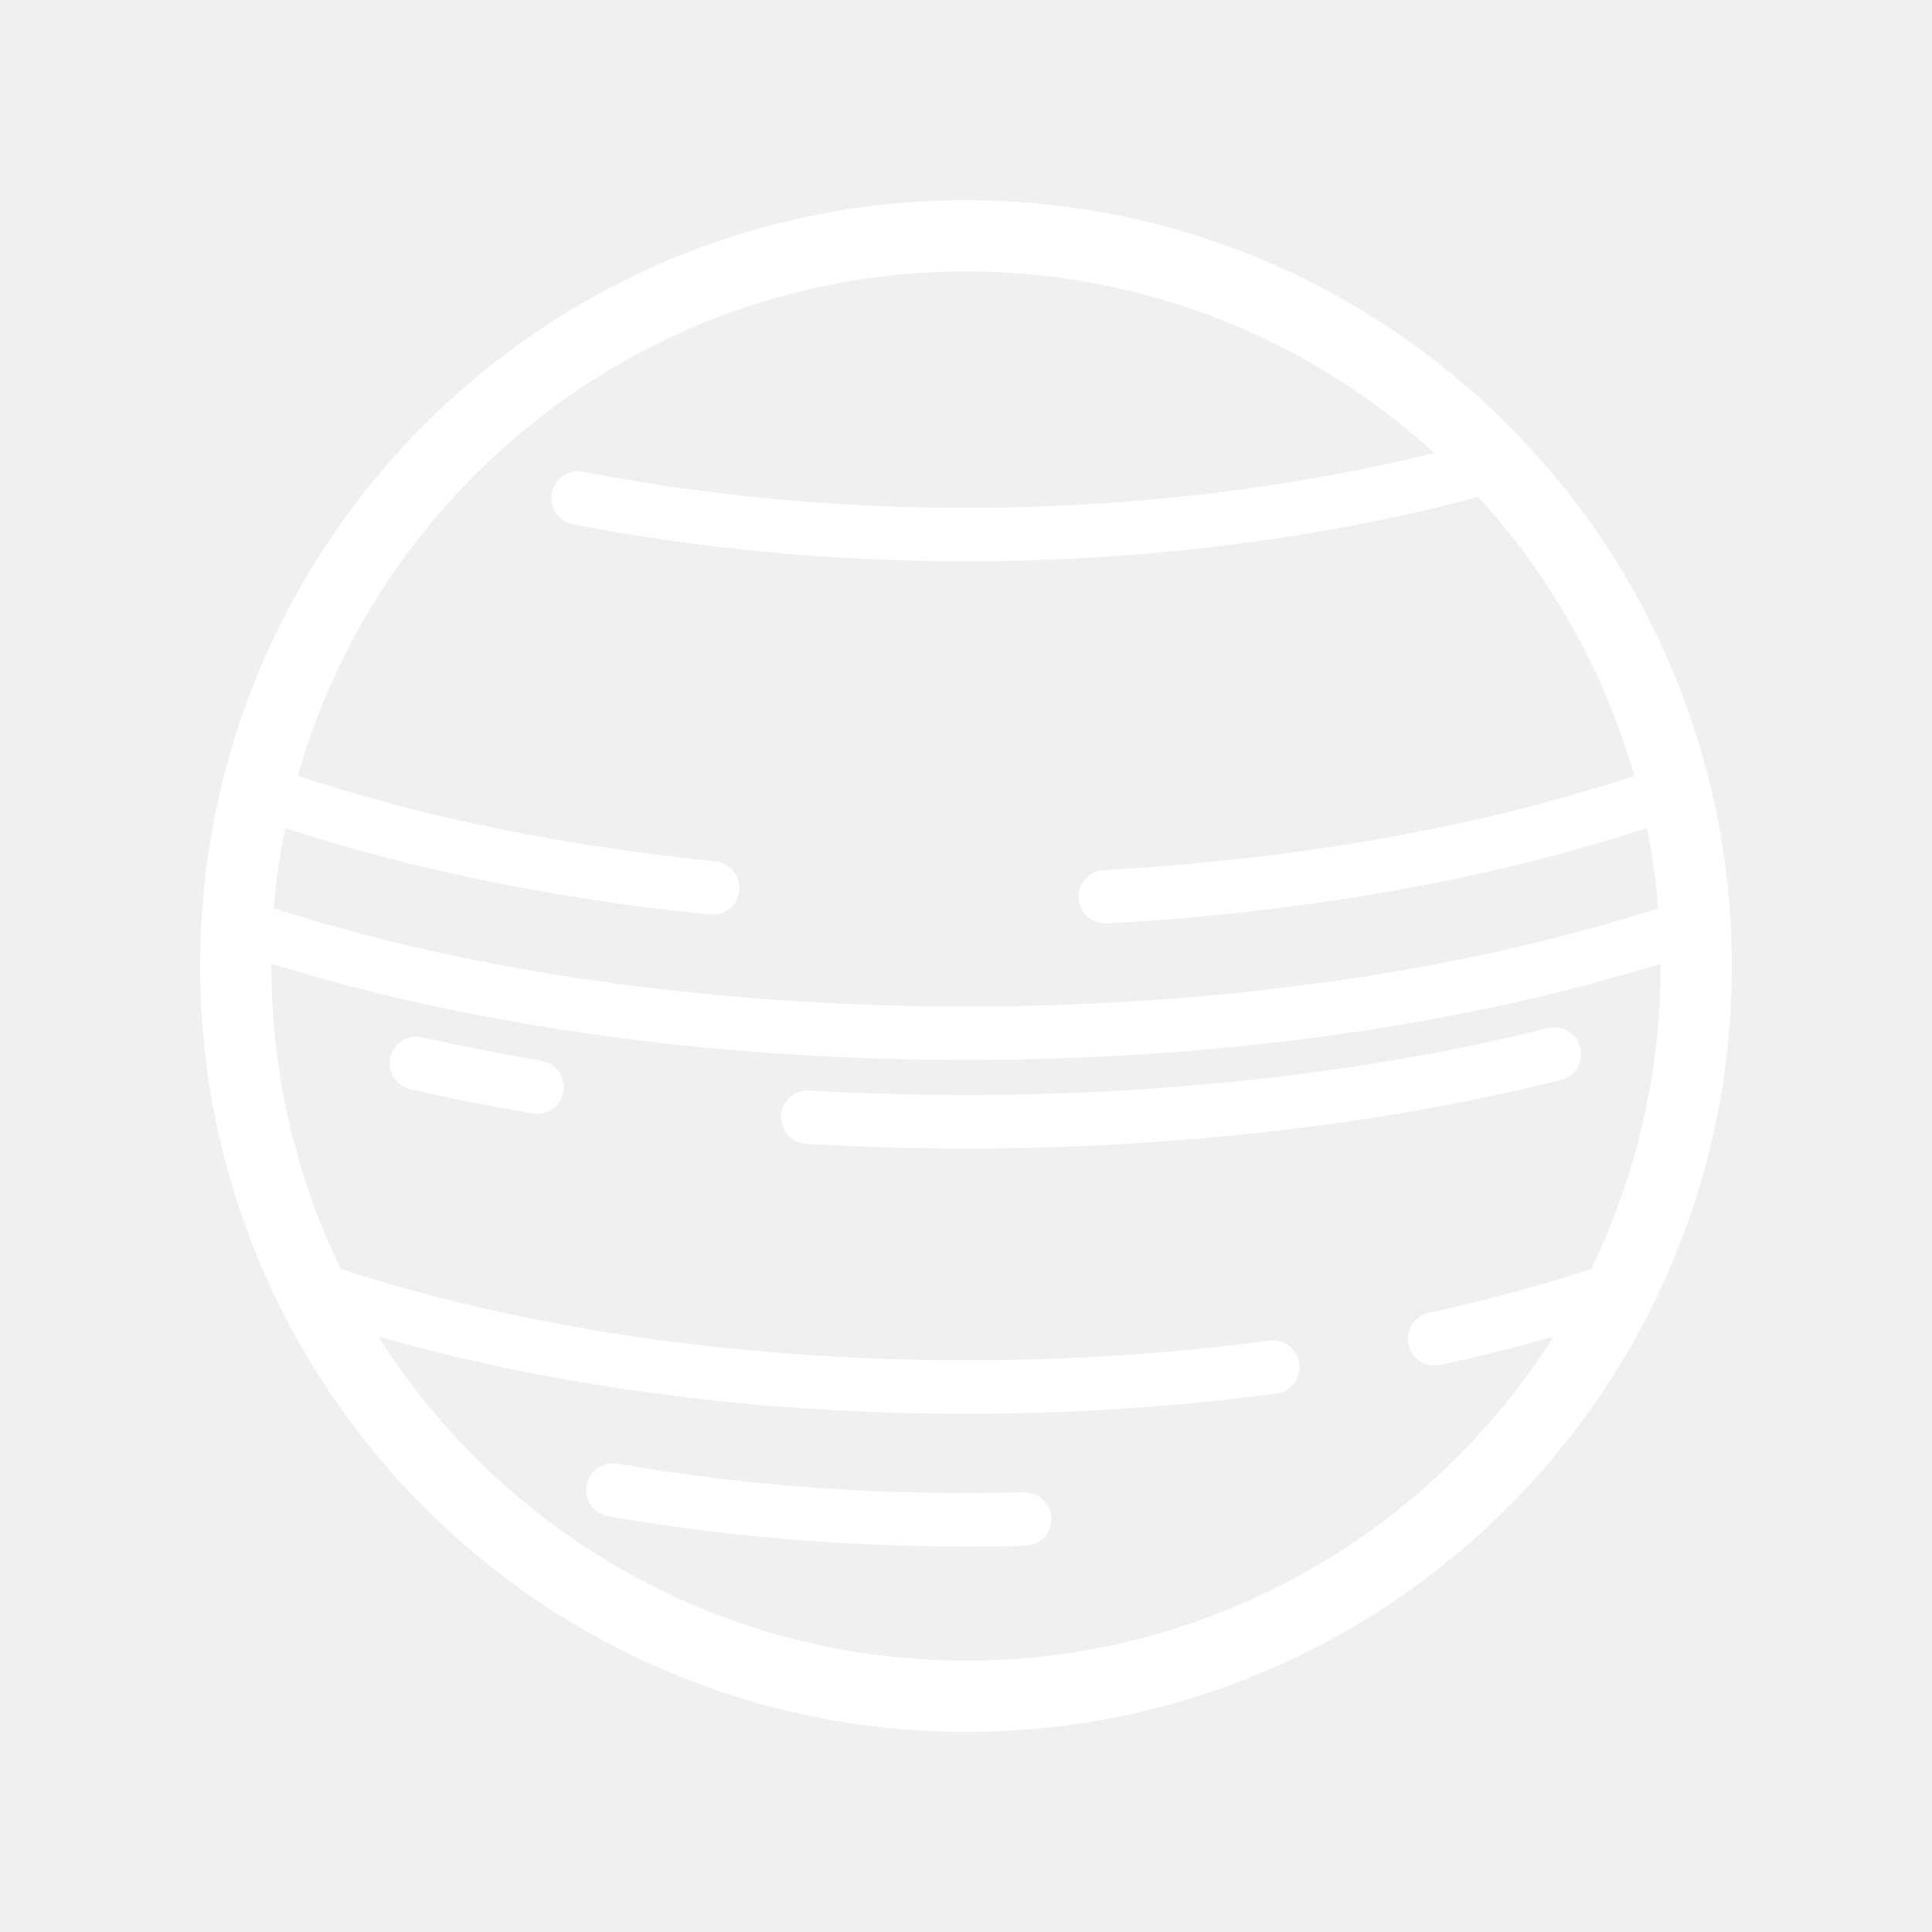
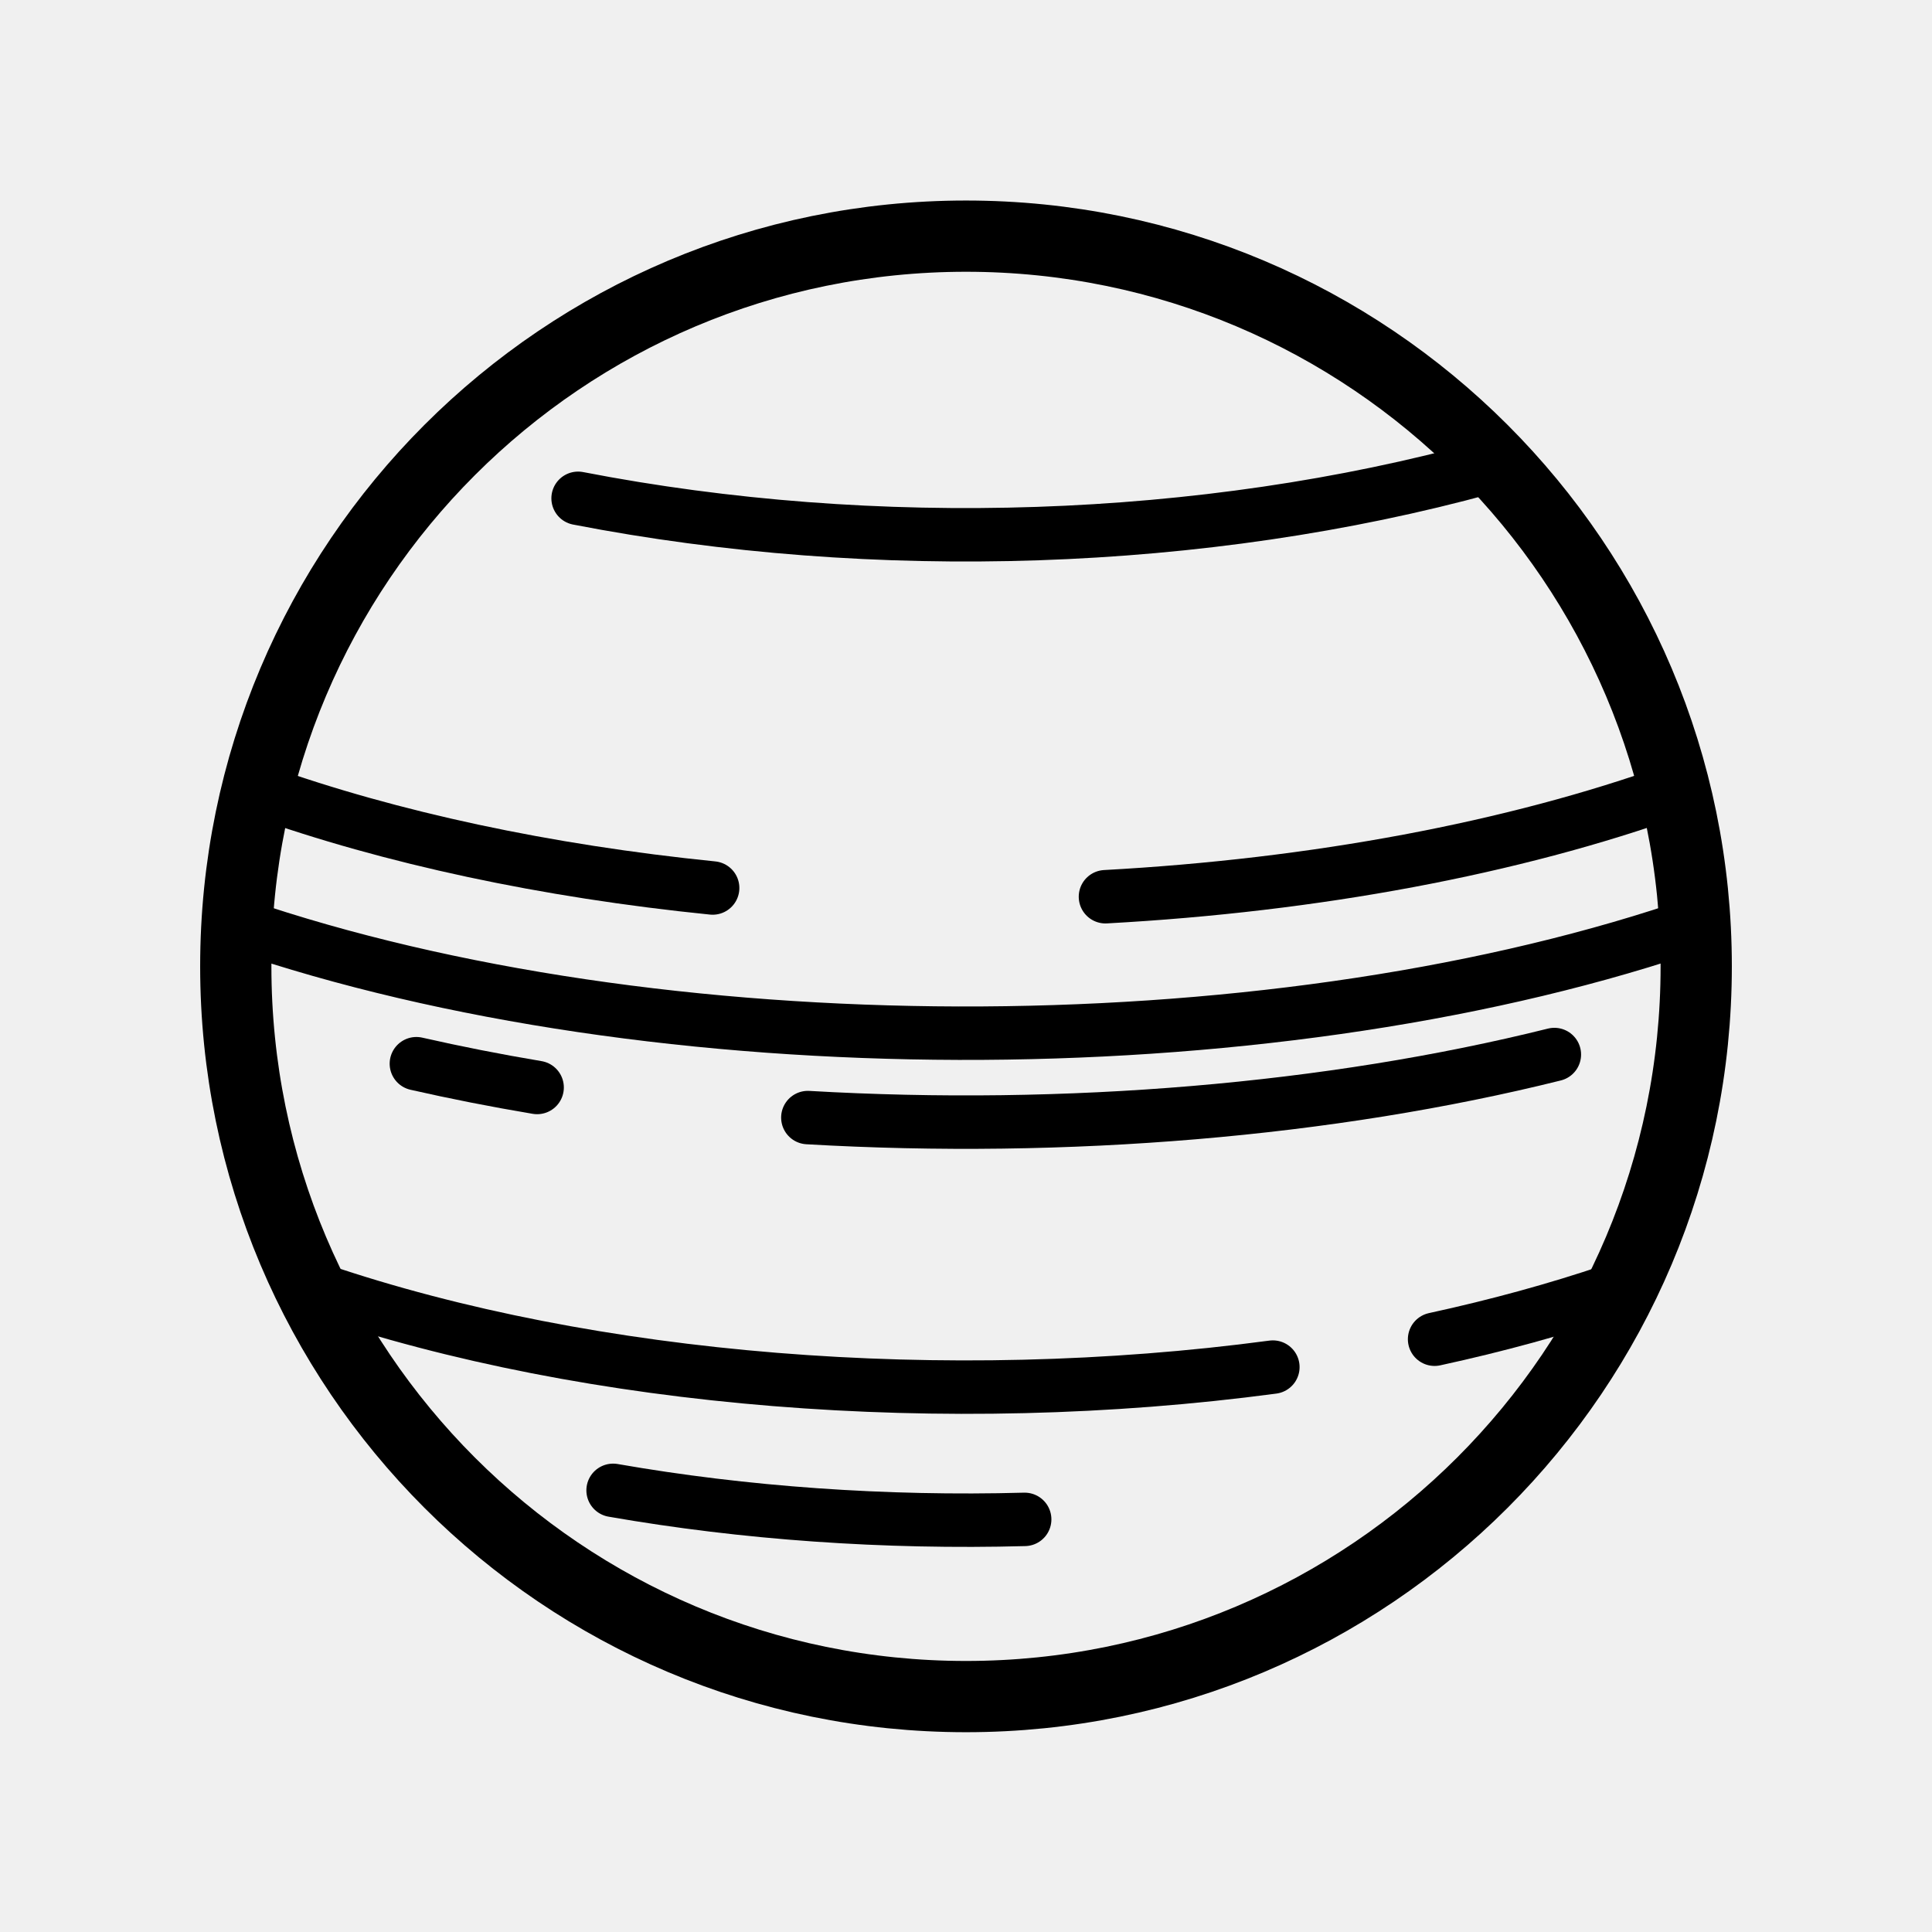
- <svg xmlns="http://www.w3.org/2000/svg" id="svg8" version="1.1" viewBox="0 0 16.933 16.933" height="64" width="64">
-   <defs id="defs2">
-     </defs>
-   <g id="layer1">
-     <g transform="translate(7.9999982e-4,-58.46443)" id="g2649" />
-     <g transform="matrix(0.9644111,0.2584132,-0.2584132,0.9644111,421.7704,67.04761)" id="g1543" style="stroke-width:1.002" />
-     <g transform="translate(3.96874,10.58333)" id="g1273" />
-     <g style="stroke-width:1.11" transform="translate(-256.137,-382.9102)" id="g2649-0" />
-     <g transform="matrix(0.7804878,0,0,0.7804878,-38.80707,-77.71228)" id="g6924" style="fill:none;fill-opacity:1;stroke:#ffffff;stroke-opacity:1">
-       <circle style="fill:none;fill-opacity:1;stroke:#ffffff;stroke-width:0.8;stroke-miterlimit:4;stroke-dasharray:none;stroke-opacity:1;paint-order:markers fill stroke" id="path6817" cx="60.569" cy="110.417" r="8.2" />
-       <path style="fill:none;fill-opacity:1;stroke:#ffffff;stroke-width:0.6;stroke-linecap:round;stroke-miterlimit:4;stroke-dasharray:none;stroke-opacity:1;paint-order:markers fill stroke" id="path6821" d="m 57.724,109.54 a 12.37,5.286 0 0 1 -5.087,-1.089" />
-       <path style="fill:none;fill-opacity:1;stroke:#ffffff;stroke-width:0.6;stroke-linecap:round;stroke-miterlimit:4;stroke-dasharray:none;stroke-opacity:1;paint-order:markers fill stroke" id="ellipse6825" d="M 68.597,110.001 A 12.793,5.286 0 0 1 52.414,109.958" />
-       <path id="ellipse6829" style="fill:none;fill-opacity:1;stroke:#ffffff;stroke-width:0.6;stroke-linecap:round;stroke-miterlimit:4;stroke-dasharray:none;stroke-opacity:1;paint-order:markers fill stroke" d="M 61.228,116.627 A 11.313,5.286 0 0 1 56.606,116.301" />
-       <path id="ellipse6833" style="fill:none;fill-opacity:1;stroke:#ffffff;stroke-width:0.6;stroke-linecap:round;stroke-miterlimit:4;stroke-dasharray:none;stroke-opacity:1;paint-order:markers fill stroke" d="m 67.176,111.406 a 12.793,5.286 0 0 1 -8.383,0.708" />
-       <path style="fill:none;fill-opacity:1;stroke:#ffffff;stroke-width:0.6;stroke-linecap:round;stroke-miterlimit:4;stroke-dasharray:none;stroke-opacity:1;paint-order:markers fill stroke" id="path6835" d="M 64.015,114.92 A 11.937,5.286 0 0 1 53.307,114.054" />
-       <path id="path6837" style="fill:none;fill-opacity:1;stroke:#ffffff;stroke-width:0.6;stroke-linecap:round;stroke-miterlimit:4;stroke-dasharray:none;stroke-opacity:1;paint-order:markers fill stroke" d="m 67.825,114.057 a 11.937,5.286 0 0 1 -1.994,0.547" />
-       <path id="path6839" style="fill:none;fill-opacity:1;stroke:#ffffff;stroke-width:0.6;stroke-linecap:round;stroke-miterlimit:4;stroke-dasharray:none;stroke-opacity:1;paint-order:markers fill stroke" d="m 68.53,108.441 a 12.37,5.286 0 0 1 -6.395,1.198" />
-       <path id="path6843" style="fill:none;fill-opacity:1;stroke:#ffffff;stroke-width:0.6;stroke-linecap:round;stroke-miterlimit:4;stroke-dasharray:none;stroke-opacity:1;paint-order:markers fill stroke" d="m 66.399,104.818 a 12.793,6.858 0 0 1 -10.186,0.344" />
-       <path style="fill:none;fill-opacity:1;stroke:#ffffff;stroke-width:0.6;stroke-linecap:round;stroke-miterlimit:4;stroke-dasharray:none;stroke-opacity:1;paint-order:markers fill stroke" id="path6849" d="m 55.753,111.776 a 12.793,5.286 0 0 1 -1.356,-0.267" />
+ <svg xmlns="http://www.w3.org/2000/svg" width="64" height="64" version="1.1" viewBox="0 0 16.933 16.933">
+   <g transform="matrix(.78049 0 0 .78049 -38.807 -77.712)" fill="none" stroke="currentColor">
+     <circle cx="60.569" cy="110.42" r="8.2" stroke-width=".8" style="paint-order:markers fill stroke" />
+     <g stroke-linecap="round" stroke-width=".6">
+       <path d="m57.724 109.54a12.37 5.286 0 0 1-5.088-1.089" style="paint-order:markers fill stroke" />
+       <path d="m68.597 110a12.793 5.286 0 0 1-16.184-0.043" style="paint-order:markers fill stroke" />
+       <path d="m61.228 116.63a11.313 5.286 0 0 1-4.622-0.326" style="paint-order:markers fill stroke" />
+       <path d="m67.176 111.41a12.793 5.286 0 0 1-8.383 0.708" style="paint-order:markers fill stroke" />
+       <path d="m64.015 114.92a11.937 5.286 0 0 1-10.708-0.866" style="paint-order:markers fill stroke" />
+       <path d="m67.825 114.06a11.937 5.286 0 0 1-1.994 0.547" style="paint-order:markers fill stroke" />
+       <path d="m68.53 108.44a12.37 5.286 0 0 1-6.395 1.198" style="paint-order:markers fill stroke" />
+       <path d="m66.399 104.82a12.793 6.858 0 0 1-10.186 0.344" style="paint-order:markers fill stroke" />
+       <path d="m55.753 111.78a12.793 5.286 0 0 1-1.356-0.267" style="paint-order:markers fill stroke" />
    </g>
  </g>
</svg>
